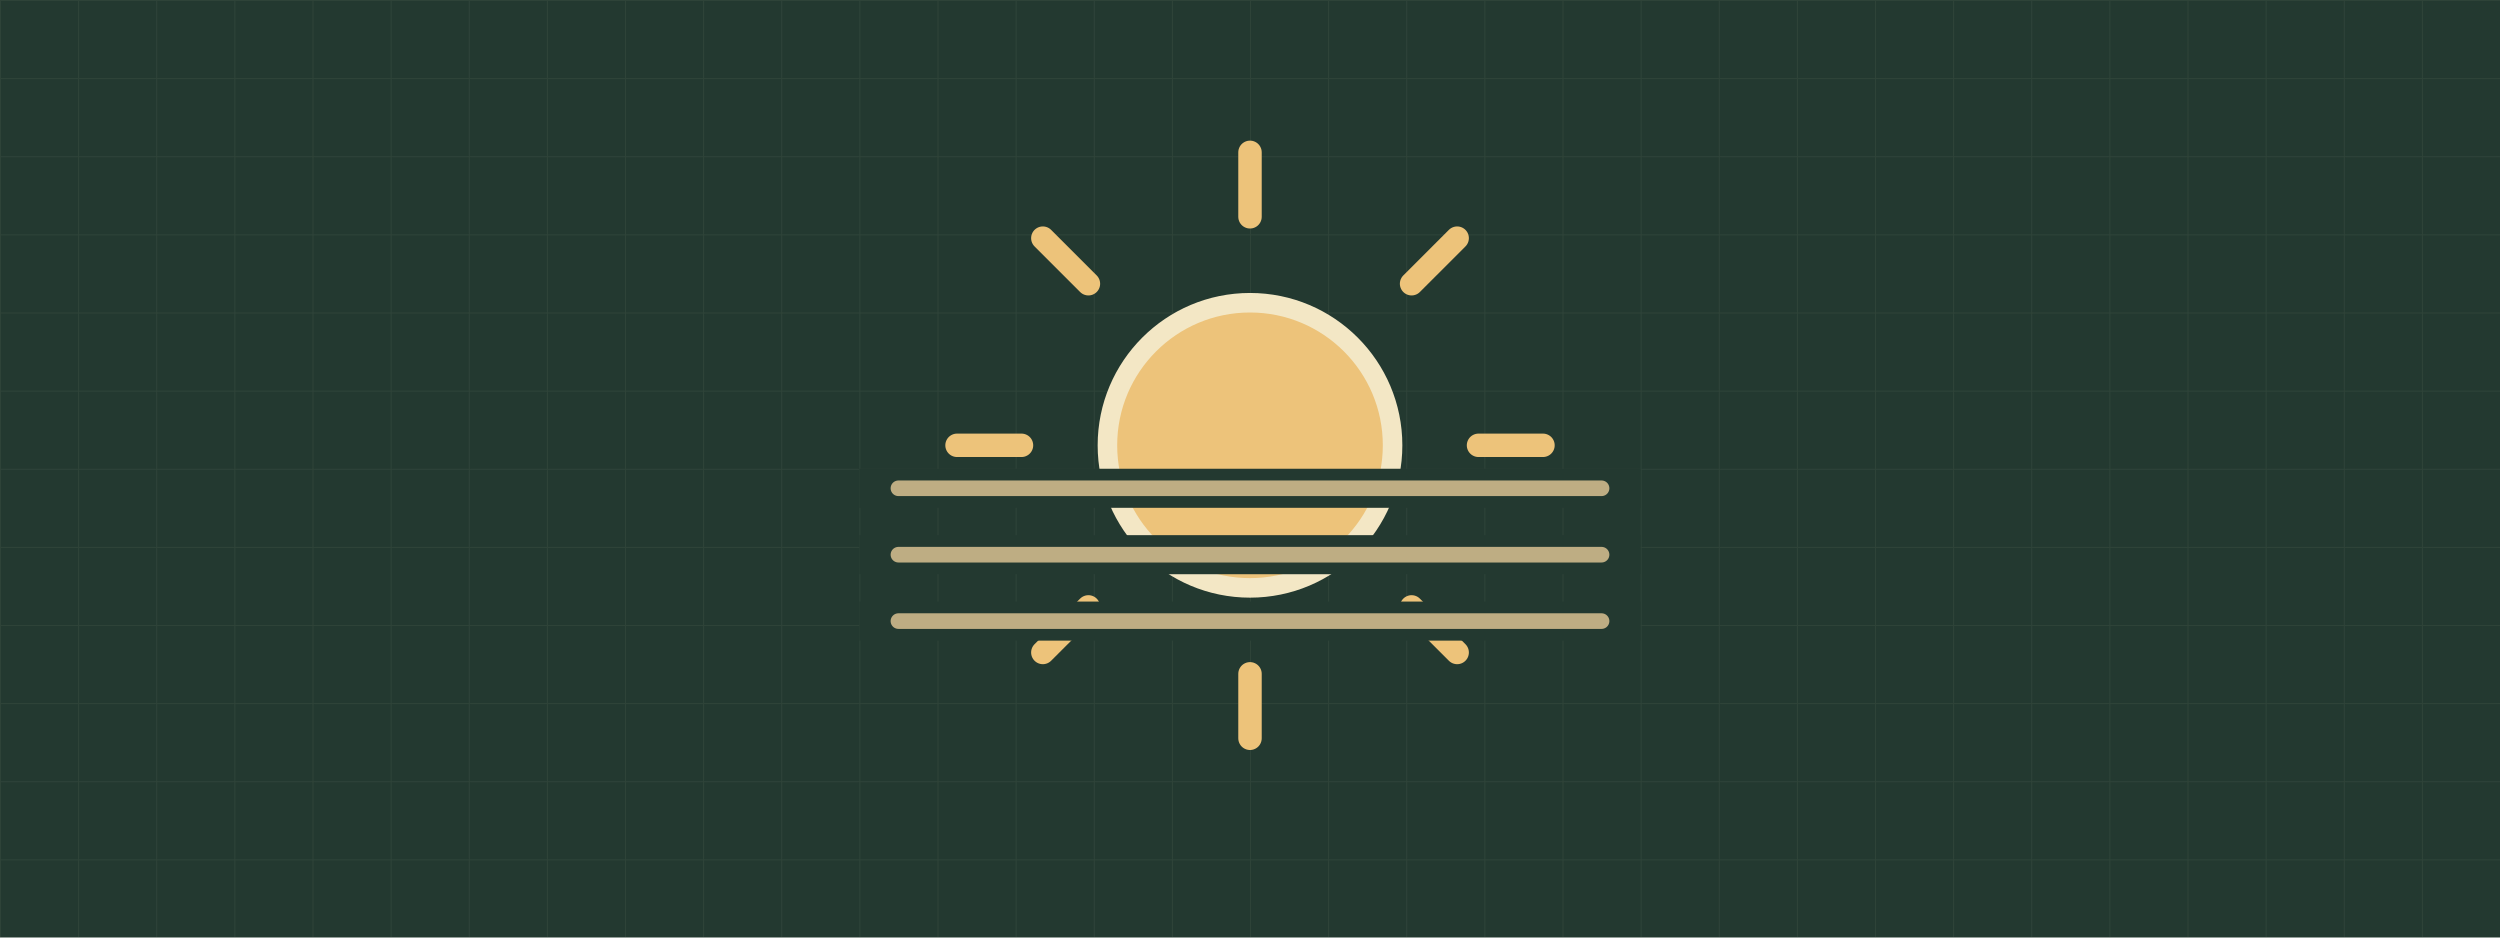
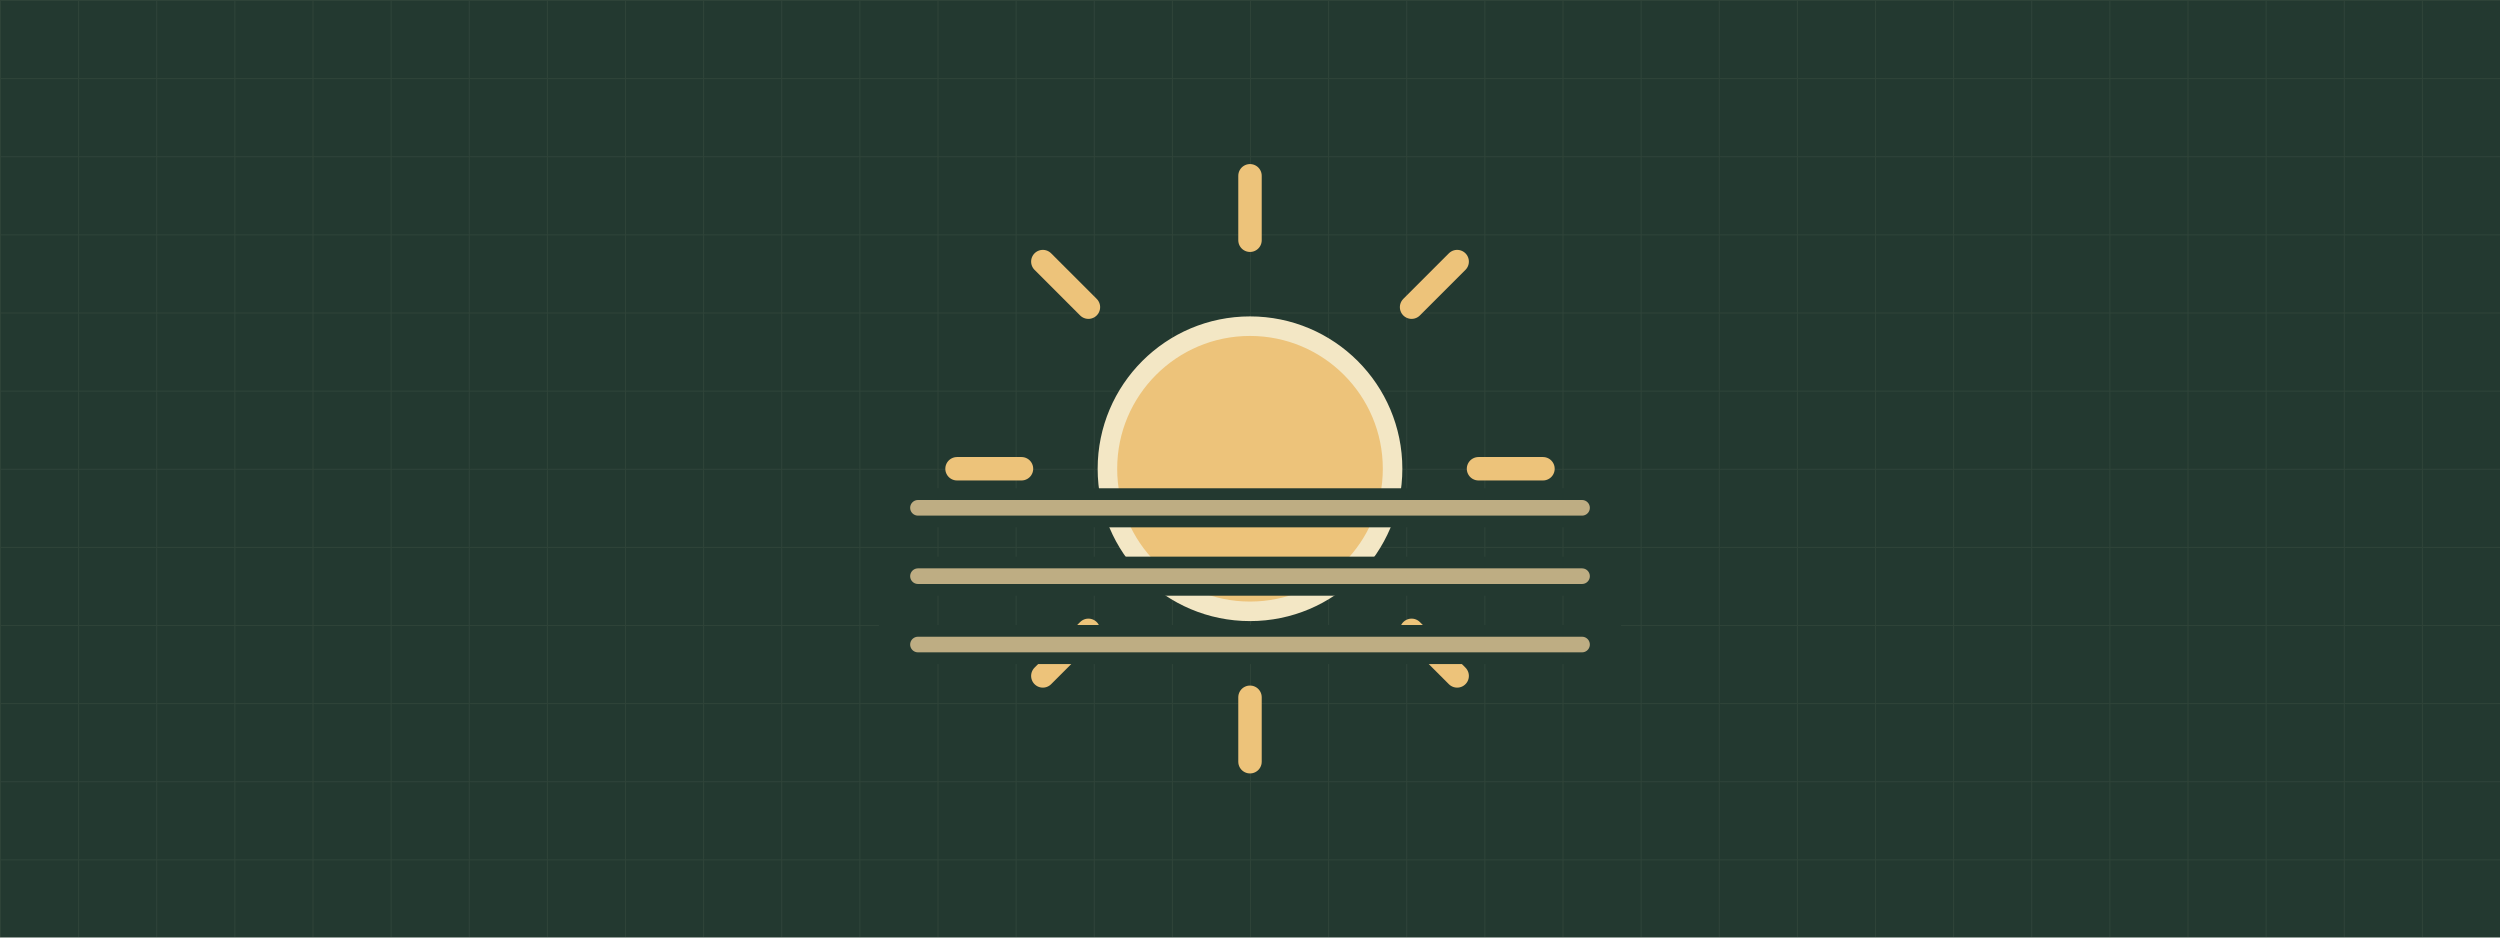
<svg xmlns="http://www.w3.org/2000/svg" viewBox="0 0 1280 480">
  <defs>
    <pattern id="grid" width="40" height="40" patternUnits="userSpaceOnUse">
      <path d="M40 0H0V40" fill="none" stroke="#e6ddc0" opacity=".06" />
    </pattern>
  </defs>
  <path fill="#233930" d="M0 0H1280V480H0Z" />
  <path fill="url(#grid)" d="M0 0H1280V480H0Z" />
-   <circle cx="640" cy="228" r="73" fill="#edc37a" stroke="#f3e7c5" stroke-width="10" />
-   <path d="M640 111v-33" transform="rotate(0 640 228)" stroke="#edc37a" stroke-width="12" stroke-linecap="round" />
-   <path d="M640 111v-33" transform="rotate(45 640 228)" stroke="#edc37a" stroke-width="12" stroke-linecap="round" />
-   <path d="M640 111v-33" transform="rotate(90 640 228)" stroke="#edc37a" stroke-width="12" stroke-linecap="round" />
-   <path d="M640 111v-33" transform="rotate(135 640 228)" stroke="#edc37a" stroke-width="12" stroke-linecap="round" />
-   <path d="M640 111v-33" transform="rotate(180 640 228)" stroke="#edc37a" stroke-width="12" stroke-linecap="round" />
-   <path d="M640 111v-33" transform="rotate(225 640 228)" stroke="#edc37a" stroke-width="12" stroke-linecap="round" />
-   <path d="M640 111v-33" transform="rotate(270 640 228)" stroke="#edc37a" stroke-width="12" stroke-linecap="round" />
-   <path d="M640 111v-33" transform="rotate(315 640 228)" stroke="#edc37a" stroke-width="12" stroke-linecap="round" />
-   <path d="M440 250h400" stroke="#233930" stroke-width="20" />
-   <path d="M460 250h360" stroke="#bead83" stroke-width="8" stroke-linecap="round" />
-   <path d="M440 284h400" stroke="#233930" stroke-width="20" />
-   <path d="M460 284h360" stroke="#bead83" stroke-width="8" stroke-linecap="round" />
-   <path d="M440 318h400" stroke="#233930" stroke-width="20" />
-   <path d="M460 318h360" stroke="#bead83" stroke-width="8" stroke-linecap="round" />
+   <g transform="translate(640 240)">
+     <circle r="73" fill="#edc37a" stroke="#f3e7c5" stroke-width="10" />
+     <path d="M0-117v-33" transform="rotate(0)" stroke="#edc37a" stroke-width="12" stroke-linecap="round" />
+     <path d="M0-117v-33" transform="rotate(45)" stroke="#edc37a" stroke-width="12" stroke-linecap="round" />
+     <path d="M0-117v-33" transform="rotate(90)" stroke="#edc37a" stroke-width="12" stroke-linecap="round" />
+     <path d="M0-117v-33" transform="rotate(135)" stroke="#edc37a" stroke-width="12" stroke-linecap="round" />
+     <path d="M0-117v-33" transform="rotate(180)" stroke="#edc37a" stroke-width="12" stroke-linecap="round" />
+     <path d="M0-117v-33" transform="rotate(225)" stroke="#edc37a" stroke-width="12" stroke-linecap="round" />
+     <path d="M0-117v-33" transform="rotate(270)" stroke="#edc37a" stroke-width="12" stroke-linecap="round" />
+     <path d="M0-117v-33" transform="rotate(315)" stroke="#edc37a" stroke-width="12" stroke-linecap="round" />
+     <path d="M-190 20h380" stroke="#233930" stroke-width="20" />
+     <path d="M-170 20h340" stroke="#bead83" stroke-width="8" stroke-linecap="round" />
+     <path d="M-190 55h380" stroke="#233930" stroke-width="20" />
+     <path d="M-170 55h340" stroke="#bead83" stroke-width="8" stroke-linecap="round" />
+     <path d="M-190 90h380" stroke="#233930" stroke-width="20" />
+     <path d="M-170 90h340" stroke="#bead83" stroke-width="8" stroke-linecap="round" />
+   </g>
</svg>
